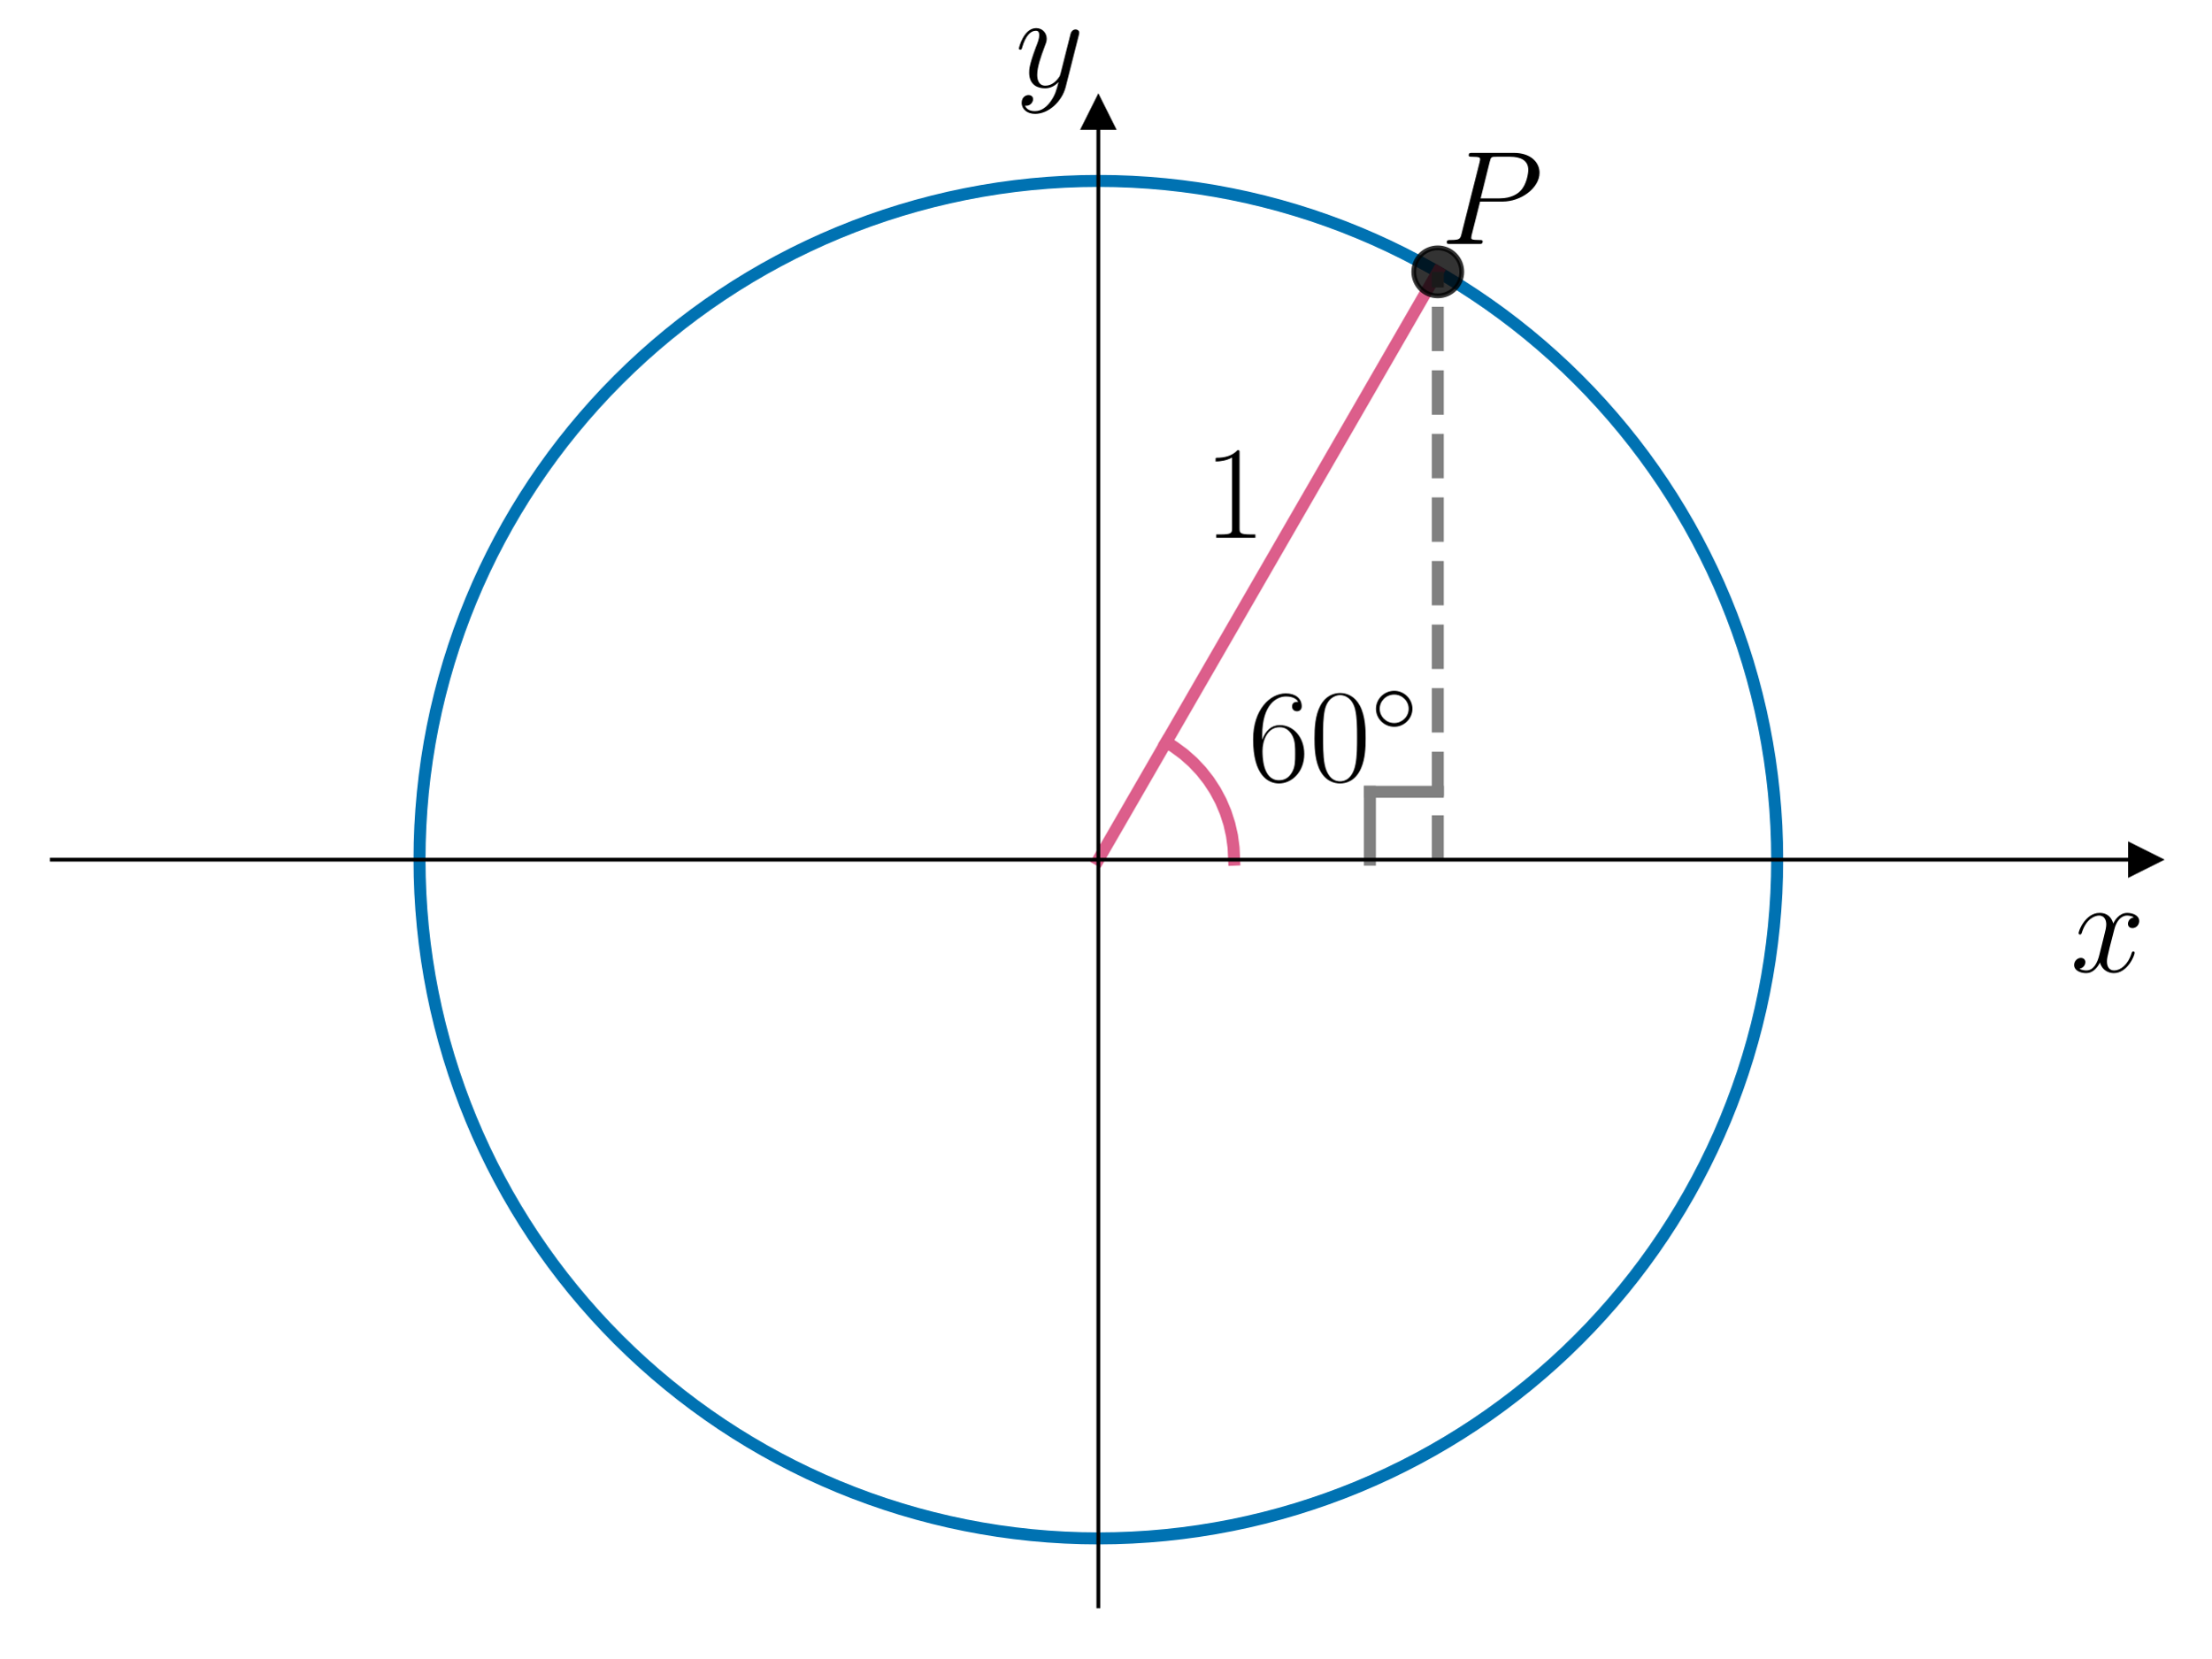
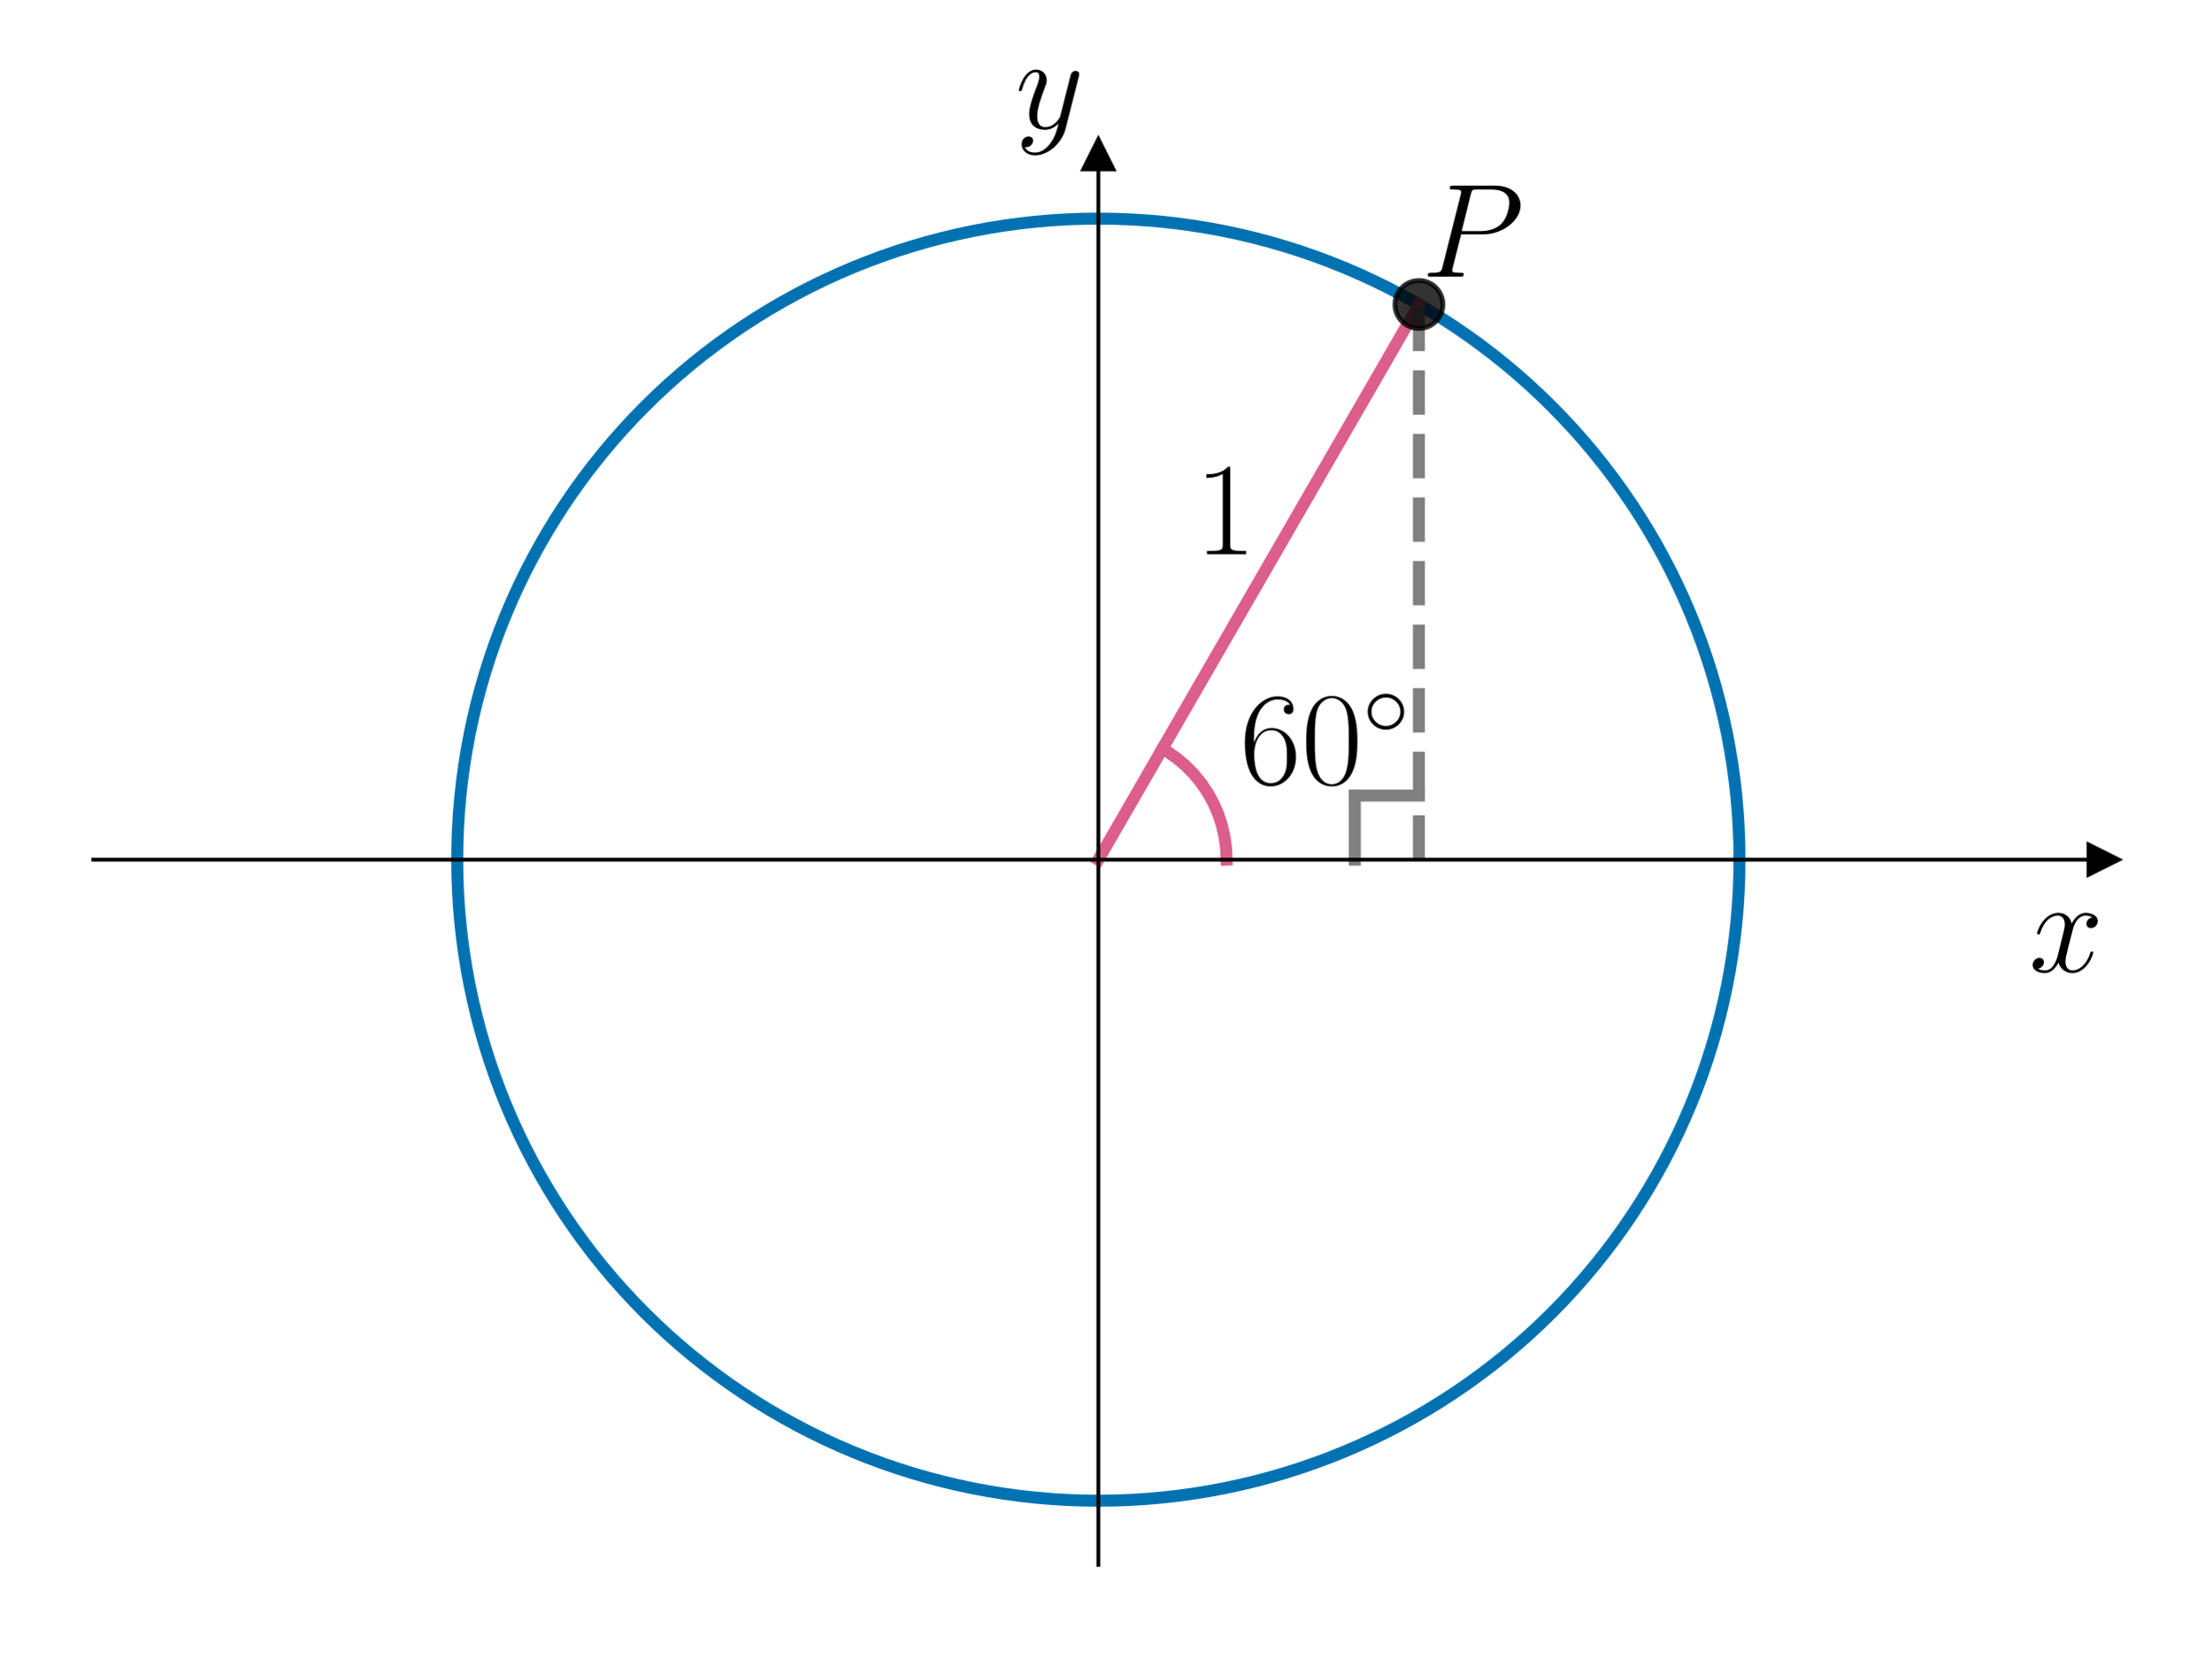
<svg xmlns="http://www.w3.org/2000/svg" xmlns:xlink="http://www.w3.org/1999/xlink" width="460.8pt" height="345.6pt" viewBox="0 0 460.8 345.6" version="1.1">
  <defs>
    <style type="text/css">*{stroke-linejoin: round; stroke-linecap: butt}</style>
  </defs>
  <g id="figure_1">
    <g id="patch_1">
      <path d="M 0 345.6  L 460.8 345.6  L 460.8 0  L 0 0  L 0 345.6  z " style="fill: none" />
    </g>
    <g id="axes_1">
      <g id="patch_2">
-         <path d="M 10.8 334.8  L 447 334.8  L 447 23.559  L 10.8 23.559  L 10.8 334.8  z " style="fill: none" />
+         <path d="M 19.44 326.16  L 438.36 326.16  L 438.36 32.199  L 19.44 32.199  L 19.44 326.16  z " style="fill: none" />
      </g>
      <g id="patch_3">
-         <path d="M 228.9 320.653  C 266.419 320.653 302.407 305.746 328.937 279.216  C 355.467 252.686 370.373 216.699 370.373 179.179  C 370.373 141.66 355.467 105.673 328.937 79.143  C 302.407 52.613 266.419 37.706 228.9 37.706  C 191.381 37.706 155.393 52.613 128.863 79.143  C 102.333 105.673 87.427 141.66 87.427 179.179  C 87.427 216.699 102.333 252.686 128.863 279.216  C 155.393 305.746 191.381 320.653 228.9 320.653  L 228.9 320.653  z " clip-path="url(#pd05ac311bb)" style="fill: none; stroke: #0072b2; stroke-width: 2.5; stroke-linejoin: miter" />
+         <path d="M 228.9 312.798  C 264.336 312.798 298.326 298.719 323.383 273.662  C 348.44 248.605 362.519 214.616 362.519 179.179  C 362.519 143.743 348.44 109.754 323.383 84.697  C 298.326 59.64 264.336 45.561 228.9 45.561  C 193.464 45.561 159.474 59.64 134.417 84.697  C 109.36 109.754 95.281 143.743 95.281 179.179  C 95.281 214.616 109.36 248.605 134.417 273.662  C 159.474 298.719 193.464 312.798 228.9 312.798  L 228.9 312.798  z " clip-path="url(#p87da271601)" style="fill: none; stroke: #0072b2; stroke-width: 2.5; stroke-linejoin: miter" />
      </g>
      <g id="matplotlib.axis_1">
        <g id="text_1">
-           <g transform="translate(431.4785 202.5512) scale(0.28 -0.28)">
+           <g transform="translate(422.8385 202.5512) scale(0.28 -0.28)">
            <defs>
              <path id="CMMI12-78" d="M 3034 2606  C 2829 2567 2752 2414 2752 2293  C 2752 2139 2874 2088 2963 2088  C 3155 2088 3290 2254 3290 2427  C 3290 2695 2982 2816 2714 2816  C 2323 2816 2106 2433 2048 2312  C 1901 2816 1504 2816 1389 2816  C 736 2816 390 1980 390 1839  C 390 1814 416 1782 461 1782  C 512 1782 525 1820 538 1846  C 755 2555 1184 2689 1370 2689  C 1658 2689 1715 2420 1715 2267  C 1715 2127 1677 1980 1600 1673  L 1382 798  C 1286 415 1101 64 762 64  C 730 64 570 64 435 147  C 666 192 717 383 717 460  C 717 588 621 664 499 664  C 346 664 179 530 179 326  C 179 57 480 -64 755 -64  C 1062 -64 1280 179 1414 441  C 1517 64 1837 -64 2074 -64  C 2726 -64 3072 773 3072 913  C 3072 945 3046 971 3008 971  C 2950 971 2944 939 2925 888  C 2752 326 2381 64 2093 64  C 1869 64 1747 230 1747 492  C 1747 632 1773 734 1875 1156  L 2099 2024  C 2195 2408 2413 2689 2707 2689  C 2720 2689 2899 2689 3034 2606  z " transform="scale(0.015625)" />
            </defs>
            <use xlink:href="#CMMI12-78" transform="scale(0.996264)" />
          </g>
        </g>
      </g>
      <g id="matplotlib.axis_2">
        <g id="text_2">
-           <g transform="translate(211.582 18.13296) scale(0.28 -0.28)">
+           <g transform="translate(211.582 26.77296) scale(0.28 -0.28)">
            <defs>
              <path id="CMMI12-79" d="M 1683 -700  C 1510 -939 1261 -1152 947 -1152  C 870 -1152 563 -1152 467 -889  C 486 -895 518 -895 531 -895  C 723 -895 851 -729 851 -582  C 851 -435 730 -384 634 -384  C 531 -384 307 -458 307 -759  C 307 -1071 582 -1286 947 -1286  C 1587 -1286 2234 -700 2413 6  L 3040 2485  C 3046 2517 3059 2556 3059 2594  C 3059 2689 2982 2753 2886 2753  C 2829 2753 2694 2727 2643 2535  L 2170 658  C 2138 543 2138 530 2086 460  C 1958 281 1747 64 1440 64  C 1082 64 1050 415 1050 588  C 1050 952 1222 1443 1395 1903  C 1466 2088 1504 2178 1504 2305  C 1504 2574 1312 2816 998 2816  C 410 2816 173 1890 173 1839  C 173 1814 198 1782 243 1782  C 301 1782 307 1807 333 1897  C 486 2433 730 2689 979 2689  C 1037 2689 1146 2689 1146 2478  C 1146 2312 1075 2127 979 1884  C 666 1047 666 837 666 683  C 666 77 1101 -64 1421 -64  C 1606 -64 1837 -6 2061 230  L 2067 224  C 1971 -147 1907 -392 1683 -700  z " transform="scale(0.015625)" />
            </defs>
            <use xlink:href="#CMMI12-79" transform="scale(0.996264)" />
          </g>
        </g>
      </g>
      <g id="line2d_1">
        <defs>
-           <path id="md18e781dd2" d="M 3 0  L -3 -3  L -3 3  z " style="stroke: #000000; stroke-linejoin: miter" />
+           <path id="m74c16004c9" d="M 3 0  L -3 -3  L -3 3  z " style="stroke: #000000; stroke-linejoin: miter" />
        </defs>
        <g>
-           <use xlink:href="#md18e781dd2" x="447" y="179.179" style="stroke: #000000; stroke-linejoin: miter" />
+           <use xlink:href="#m74c16004c9" x="438.36" y="179.179" style="stroke: #000000; stroke-linejoin: miter" />
        </g>
      </g>
      <g id="line2d_2">
        <defs>
-           <path id="m755fb78ea9" d="M 0 -3  L -3 3  L 3 3  z " style="stroke: #000000; stroke-linejoin: miter" />
+           <path id="ma635cd2184" d="M 0 -3  L -3 3  L 3 3  z " style="stroke: #000000; stroke-linejoin: miter" />
        </defs>
        <g>
-           <use xlink:href="#m755fb78ea9" x="228.9" y="23.559" style="stroke: #000000; stroke-linejoin: miter" />
+           <use xlink:href="#ma635cd2184" x="228.9" y="32.199" style="stroke: #000000; stroke-linejoin: miter" />
        </g>
      </g>
      <g id="line2d_3">
-         <path d="M 257.195 179.179  L 257.083 176.663  L 256.747 174.166  L 256.191 171.709  L 255.418 169.312  L 254.436 166.992  L 253.25 164.77  L 251.872 162.661  L 250.312 160.683  L 248.582 158.852  L 246.696 157.182  L 244.669 155.687  L 243.047 154.676  L 243.047 154.676  " clip-path="url(#pd05ac311bb)" style="fill: none; stroke: #dc5e8b; stroke-width: 2.5; stroke-linecap: square" />
+         <path d="M 255.624 179.179  L 255.513 176.748  L 255.181 174.337  L 254.632 171.966  L 253.869 169.655  L 252.899 167.423  L 251.73 165.288  L 250.371 163.269  L 248.834 161.381  L 247.133 159.641  L 245.279 158.064  L 243.29 156.661  L 242.262 156.036  L 242.262 156.036  " clip-path="url(#p87da271601)" style="fill: none; stroke: #dc5e8b; stroke-width: 2.5; stroke-linecap: square" />
      </g>
      <g id="line2d_4">
-         <path d="M 228.9 179.179  L 299.637 56.66  " clip-path="url(#pd05ac311bb)" style="fill: none; stroke: #dc5e8b; stroke-width: 2.5; stroke-linecap: square" />
+         <path d="M 228.9 179.179  L 295.709 63.462  " clip-path="url(#p87da271601)" style="fill: none; stroke: #dc5e8b; stroke-width: 2.5; stroke-linecap: square" />
      </g>
      <g id="line2d_5">
-         <path d="M 299.637 179.179  L 299.637 56.66  " clip-path="url(#pd05ac311bb)" style="fill: none; stroke-dasharray: 9.25,4; stroke-dashoffset: 0; stroke: #808080; stroke-width: 2.5" />
+         <path d="M 295.709 179.179  L 295.709 63.462  " clip-path="url(#p87da271601)" style="fill: none; stroke-dasharray: 9.25,4; stroke-dashoffset: 0; stroke: #808080; stroke-width: 2.5" />
      </g>
      <g id="line2d_6">
-         <path d="M 285.489 179.179  L 285.489 165.032  " clip-path="url(#pd05ac311bb)" style="fill: none; stroke: #808080; stroke-width: 2.5; stroke-linecap: square" />
+         <path d="M 282.347 179.179  L 282.347 165.818  " clip-path="url(#p87da271601)" style="fill: none; stroke: #808080; stroke-width: 2.5; stroke-linecap: square" />
      </g>
      <g id="line2d_7">
-         <path d="M 285.489 165.032  L 299.637 165.032  " clip-path="url(#pd05ac311bb)" style="fill: none; stroke: #808080; stroke-width: 2.5; stroke-linecap: square" />
+         <path d="M 282.347 165.818  L 295.709 165.818  " clip-path="url(#p87da271601)" style="fill: none; stroke: #808080; stroke-width: 2.5; stroke-linecap: square" />
      </g>
      <g id="line2d_8">
        <defs>
-           <path id="mae16f4c346" d="M 0 5  C 1.326 5 2.598 4.473 3.536 3.536  C 4.473 2.598 5 1.326 5 0  C 5 -1.326 4.473 -2.598 3.536 -3.536  C 2.598 -4.473 1.326 -5 0 -5  C -1.326 -5 -2.598 -4.473 -3.536 -3.536  C -4.473 -2.598 -5 -1.326 -5 0  C -5 1.326 -4.473 2.598 -3.536 3.536  C -2.598 4.473 -1.326 5 0 5  z " style="stroke: #000000; stroke-opacity: 0.8" />
+           <path id="mc7413c75e1" d="M 0 5  C 1.326 5 2.598 4.473 3.536 3.536  C 4.473 2.598 5 1.326 5 0  C 5 -1.326 4.473 -2.598 3.536 -3.536  C 2.598 -4.473 1.326 -5 0 -5  C -1.326 -5 -2.598 -4.473 -3.536 -3.536  C -4.473 -2.598 -5 -1.326 -5 0  C -5 1.326 -4.473 2.598 -3.536 3.536  C -2.598 4.473 -1.326 5 0 5  z " style="stroke: #000000; stroke-opacity: 0.8" />
        </defs>
-         <g clip-path="url(#pd05ac311bb)">
-           <use xlink:href="#mae16f4c346" x="299.637" y="56.66" style="fill-opacity: 0.8; stroke: #000000; stroke-opacity: 0.8" />
+         <g clip-path="url(#p87da271601)">
+           <use xlink:href="#mc7413c75e1" x="295.709" y="63.462" style="fill-opacity: 0.8; stroke: #000000; stroke-opacity: 0.8" />
        </g>
      </g>
      <g id="patch_4">
-         <path d="M 228.9 334.8  L 228.9 23.559  " style="fill: none; stroke: #000000; stroke-width: 0.8; stroke-linejoin: miter; stroke-linecap: square" />
+         <path d="M 228.9 326.16  L 228.9 32.199  " style="fill: none; stroke: #000000; stroke-width: 0.8; stroke-linejoin: miter; stroke-linecap: square" />
      </g>
      <g id="patch_5">
-         <path d="M 447 334.8  L 447 23.559  " style="fill: none" />
+         <path d="M 438.36 326.16  L 438.36 32.199  " style="fill: none" />
      </g>
      <g id="patch_6">
-         <path d="M 10.8 179.179  L 447 179.179  " style="fill: none; stroke: #000000; stroke-width: 0.8; stroke-linejoin: miter; stroke-linecap: square" />
+         <path d="M 19.44 179.179  L 438.36 179.179  " style="fill: none; stroke: #000000; stroke-width: 0.8; stroke-linejoin: miter; stroke-linecap: square" />
      </g>
      <g id="patch_7">
-         <path d="M 10.8 23.559  L 447 23.559  " style="fill: none" />
+         <path d="M 19.44 32.199  L 438.36 32.199  " style="fill: none" />
      </g>
      <g id="text_3">
-         <g transform="translate(300.2033 50.82979) scale(0.28 -0.28)">
+         <g transform="translate(296.2535 57.65448) scale(0.28 -0.28)">
          <defs>
            <path id="CMMI12-50" d="M 1894 2023  L 2970 2023  C 3853 2023 4736 2673 4736 3401  C 4736 3898 4314 4352 3507 4352  L 1530 4352  C 1408 4352 1350 4352 1350 4231  C 1350 4167 1408 4167 1504 4167  C 1894 4167 1894 4116 1894 4046  C 1894 4034 1894 3995 1869 3899  L 1005 472  C 947 249 934 185 486 185  C 365 185 301 185 301 70  C 301 0 358 0 397 0  C 518 0 646 0 768 0  L 1517 0  C 1638 0 1773 0 1894 0  C 1946 0 2016 0 2016 121  C 2016 185 1958 185 1862 185  C 1478 185 1472 230 1472 293  C 1472 325 1478 369 1485 401  L 1894 2023  z M 2355 3930  C 2413 4167 2438 4167 2688 4167  L 3322 4167  C 3802 4167 4198 4013 4198 3535  C 4198 3369 4115 2827 3821 2534  C 3712 2419 3405 2176 2822 2176  L 1920 2176  L 2355 3930  z " transform="scale(0.015625)" />
          </defs>
          <use xlink:href="#CMMI12-50" transform="scale(0.996264)" />
        </g>
      </g>
      <g id="text_4">
-         <g transform="translate(250.9083 112.0895) scale(0.28 -0.28)">
+         <g transform="translate(248.9672 115.5131) scale(0.28 -0.28)">
          <defs>
            <path id="CMR17-31" d="M 1702 4058  C 1702 4192 1696 4192 1606 4192  C 1357 3916 979 3827 621 3827  C 602 3827 570 3827 563 3808  C 557 3795 557 3782 557 3648  C 755 3648 1088 3686 1344 3839  L 1344 461  C 1344 236 1331 160 781 160  L 589 160  L 589 0  C 896 0 1216 0 1523 0  C 1830 0 2150 0 2458 0  L 2458 160  L 2266 160  C 1715 160 1702 230 1702 458  L 1702 4058  z " transform="scale(0.015625)" />
          </defs>
          <use xlink:href="#CMR17-31" transform="scale(0.996264)" />
        </g>
      </g>
      <g id="text_5">
-         <g transform="translate(260.0965 162.7387) scale(0.28 -0.28)">
+         <g transform="translate(258.3735 163.3503) scale(0.28 -0.28)">
          <defs>
            <path id="CMR17-36" d="M 678 2176  C 678 3690 1395 4032 1811 4032  C 1946 4032 2272 4009 2400 3776  C 2298 3776 2106 3776 2106 3553  C 2106 3381 2246 3323 2336 3323  C 2394 3323 2566 3348 2566 3560  C 2566 3954 2246 4179 1805 4179  C 1043 4179 243 3390 243 1984  C 243 253 966 -128 1478 -128  C 2099 -128 2688 427 2688 1283  C 2688 2081 2170 2662 1517 2662  C 1126 2662 838 2407 678 1960  L 678 2176  z M 1478 25  C 691 25 691 1200 691 1436  C 691 1896 909 2560 1504 2560  C 1613 2560 1926 2560 2138 2120  C 2253 1870 2253 1609 2253 1289  C 2253 944 2253 690 2118 434  C 1978 171 1773 25 1478 25  z " transform="scale(0.015625)" />
            <path id="CMR17-30" d="M 2688 2025  C 2688 2416 2682 3080 2413 3591  C 2176 4039 1798 4198 1466 4198  C 1158 4198 768 4058 525 3597  C 269 3118 243 2524 243 2025  C 243 1661 250 1106 448 619  C 723 -39 1216 -128 1466 -128  C 1760 -128 2208 -7 2470 600  C 2662 1042 2688 1559 2688 2025  z M 1466 -26  C 1056 -26 813 325 723 812  C 653 1188 653 1738 653 2096  C 653 2588 653 2997 736 3387  C 858 3929 1216 4096 1466 4096  C 1728 4096 2067 3923 2189 3400  C 2272 3036 2278 2607 2278 2096  C 2278 1680 2278 1169 2202 792  C 2067 95 1690 -26 1466 -26  z " transform="scale(0.015625)" />
            <path id="CMSY10-e" d="M 2842 1600  C 2842 2277 2272 2828 1600 2828  C 909 2828 352 2264 352 1600  C 352 930 909 372 1600 372  C 2272 372 2842 923 2842 1600  z M 1600 628  C 1043 628 608 1070 608 1600  C 608 2130 1050 2572 1600 2572  C 2131 2572 2586 2142 2586 1600  C 2586 1058 2131 628 1600 628  z " transform="scale(0.015625)" />
          </defs>
          <use xlink:href="#CMR17-36" transform="scale(0.996264)" />
          <use xlink:href="#CMR17-30" transform="translate(45.69048 0) scale(0.996264)" />
          <use xlink:href="#CMSY10-e" transform="translate(91.38095 36.15364) scale(0.697382)" />
        </g>
      </g>
    </g>
  </g>
  <defs>
-     <clipPath id="pd05ac311bb">
-       <rect x="10.8" y="23.559" width="436.2" height="311.241" />
+     <clipPath id="p87da271601">
+       <rect x="19.44" y="32.199" width="418.92" height="293.961" />
    </clipPath>
  </defs>
</svg>
